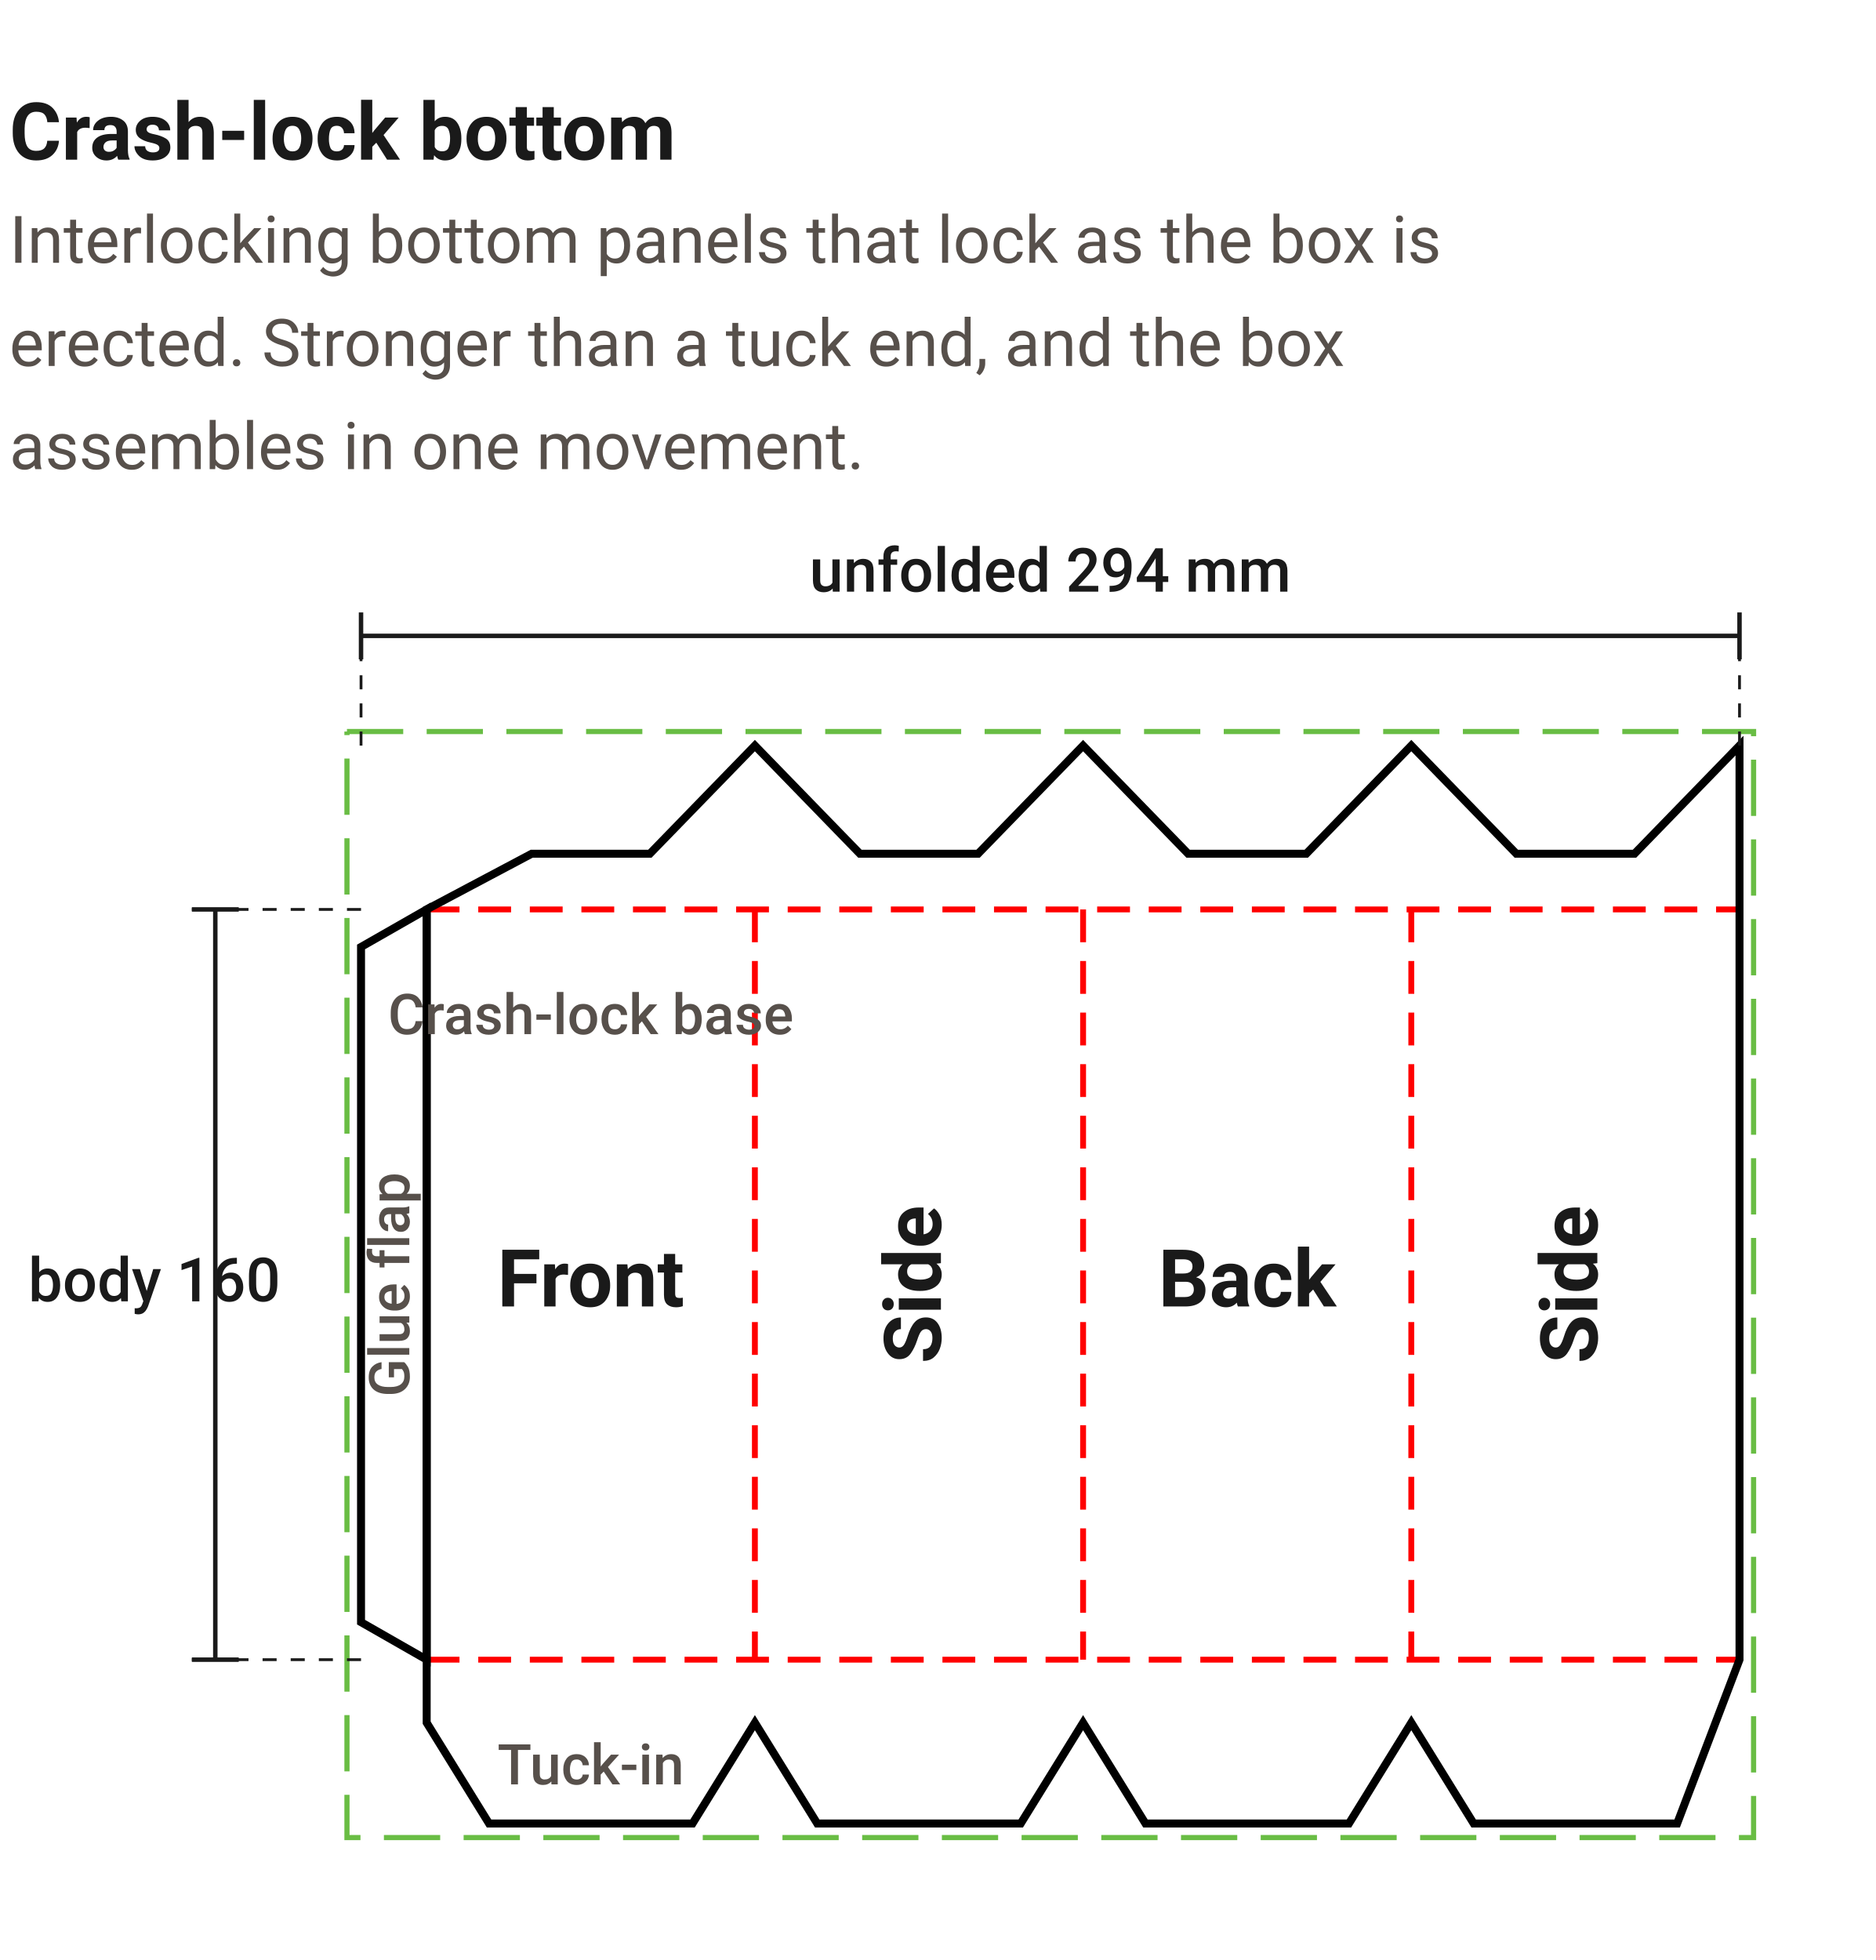
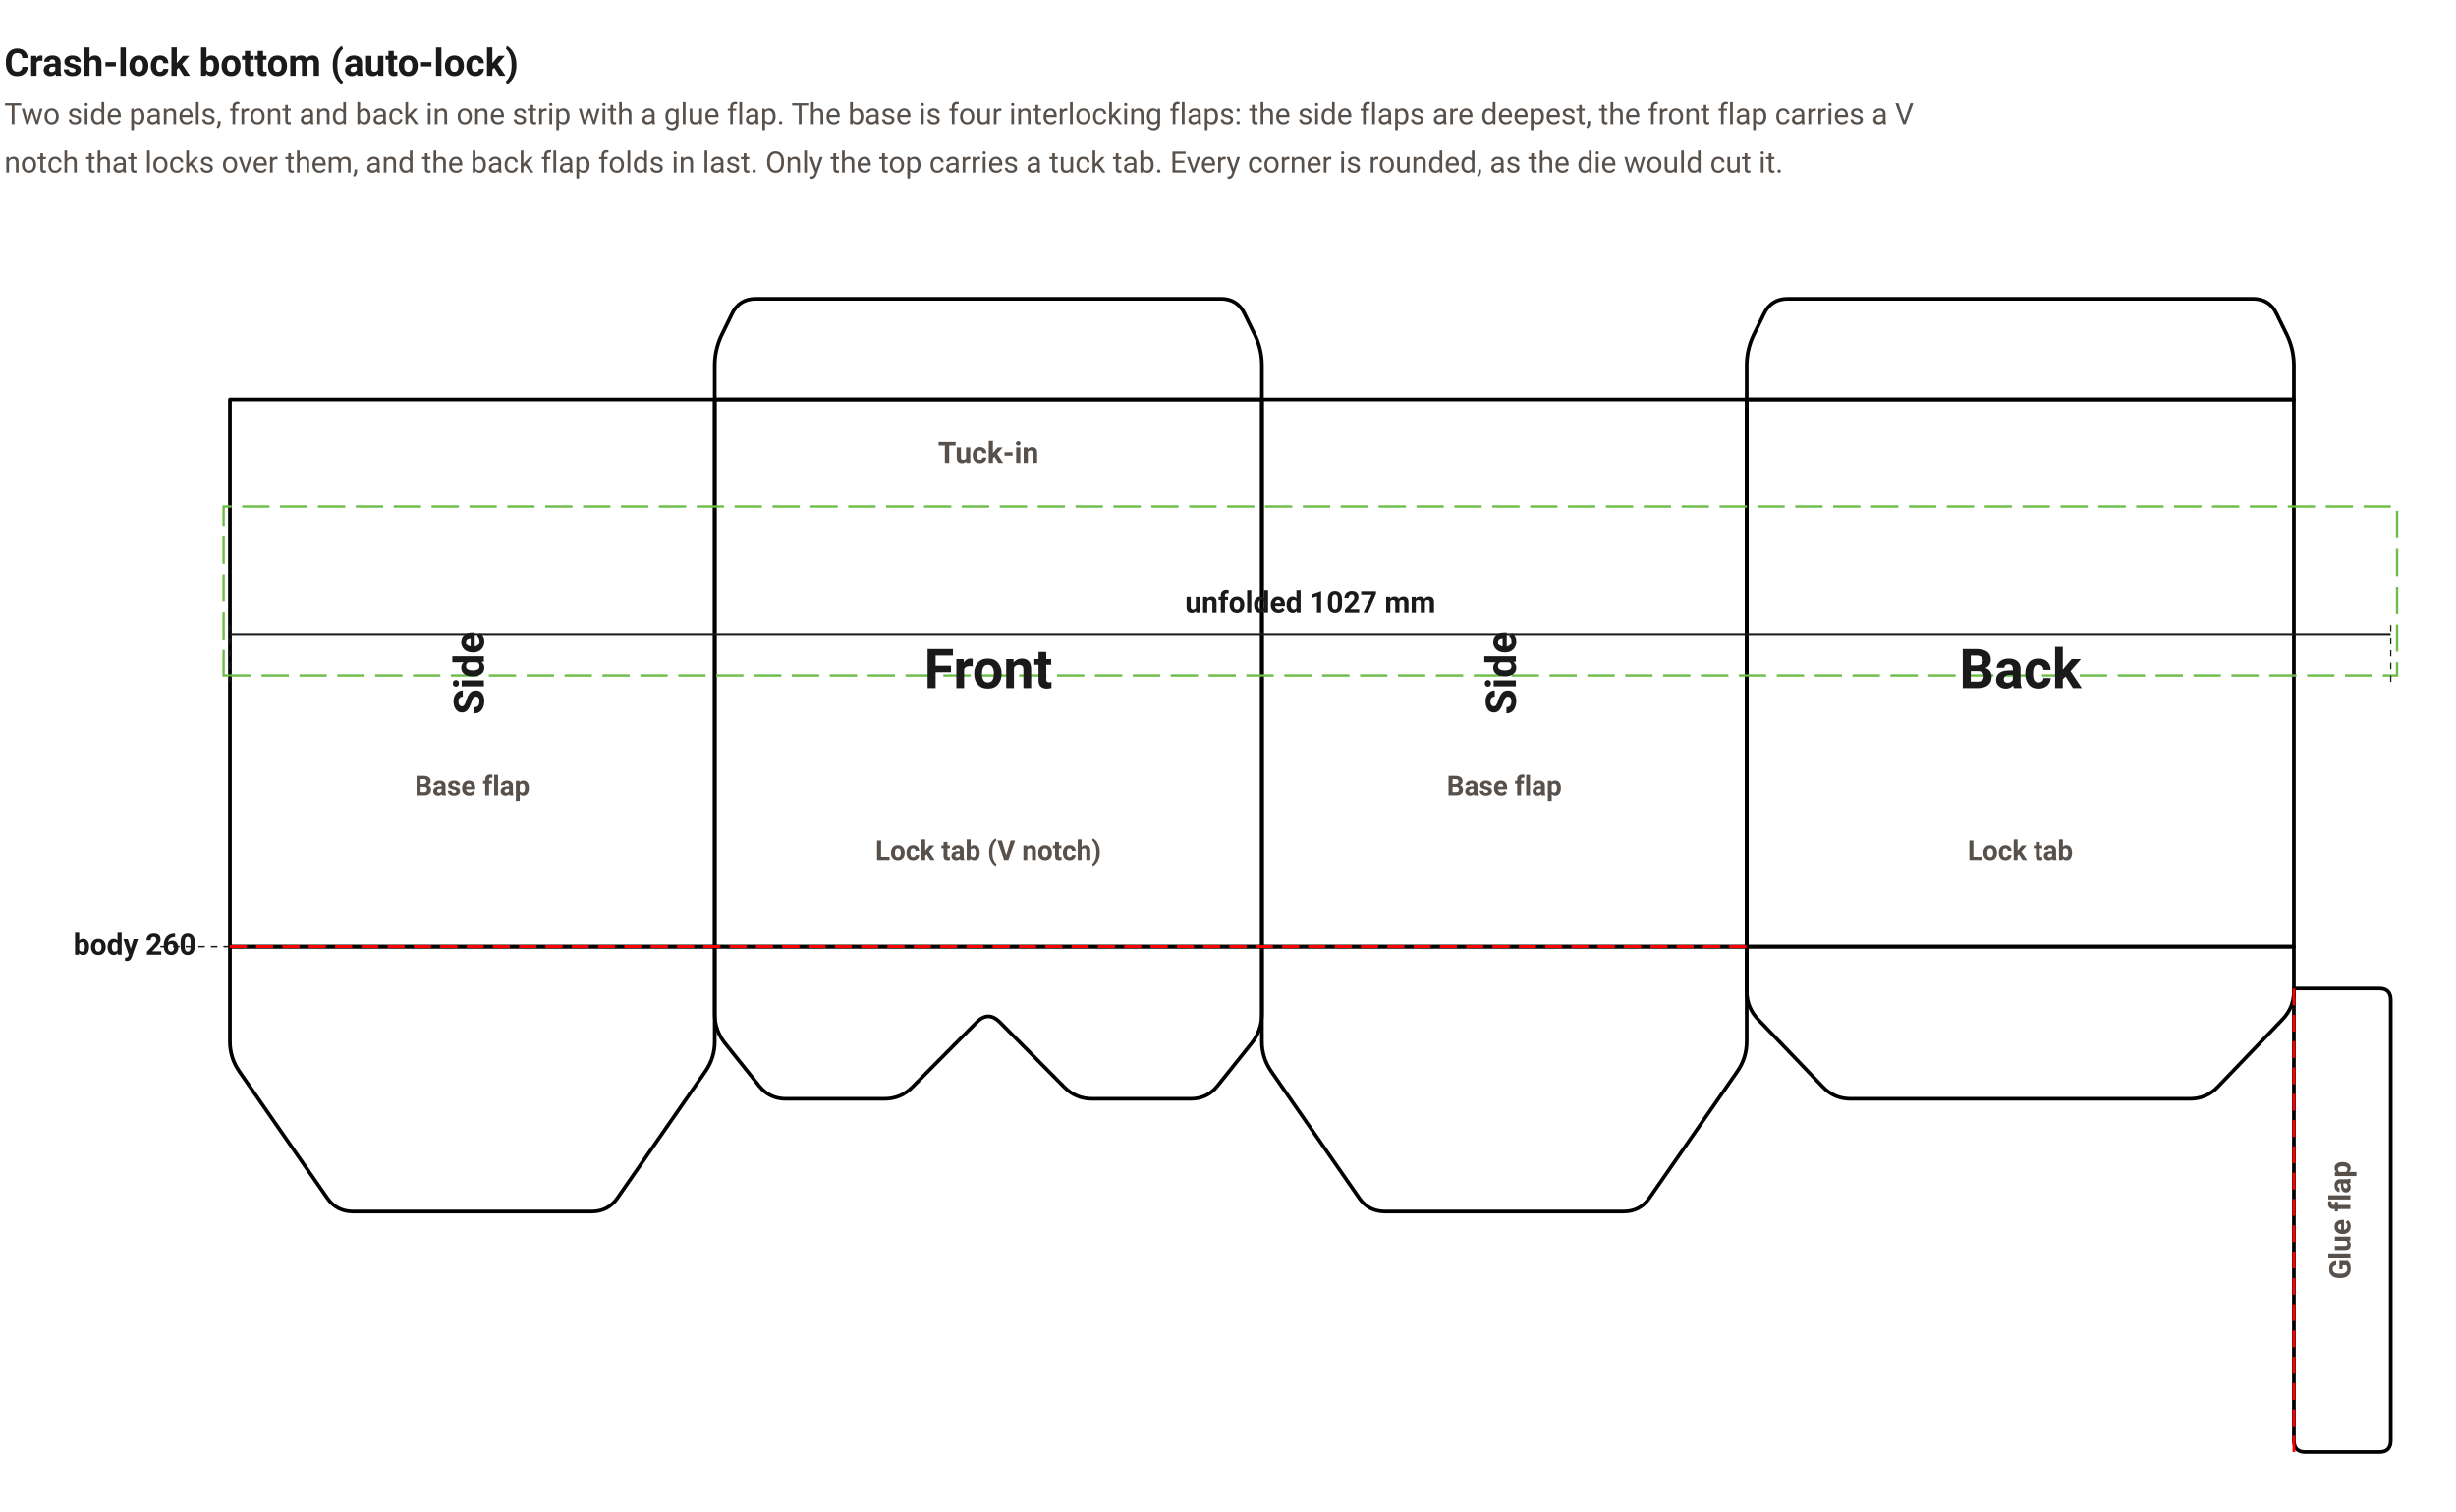
- <svg xmlns="http://www.w3.org/2000/svg" viewBox="-91.0 -149.1 400.0 417.9" width="400" height="418" role="img" aria-labelledby="tcrash-lock dcrash-lock">
+ <svg xmlns="http://www.w3.org/2000/svg" viewBox="-109.2 -189.8 1166.9 718.0" width="1167" height="718" role="img" aria-labelledby="tcrash-lock dcrash-lock">
  <g>
-     <line x1="70.00" y1="44.80" x2="70.00" y2="204.80" stroke="#FF0000" stroke-width="1.25" stroke-dasharray="7 4" />
-     <line x1="140.00" y1="44.80" x2="140.00" y2="204.80" stroke="#FF0000" stroke-width="1.25" stroke-dasharray="7 4" />
-     <line x1="210.00" y1="44.80" x2="210.00" y2="204.80" stroke="#FF0000" stroke-width="1.25" stroke-dasharray="7 4" />
-     <line x1="0.00" y1="44.80" x2="280.00" y2="44.80" stroke="#FF0000" stroke-width="1.25" stroke-dasharray="7 4" />
-     <line x1="0.00" y1="204.80" x2="280.00" y2="204.80" stroke="#FF0000" stroke-width="1.25" stroke-dasharray="7 4" />
-     <line x1="0.00" y1="44.80" x2="0.00" y2="204.80" stroke="#FF0000" stroke-width="1.25" stroke-dasharray="7 4" />
-     <path d="M0.00,44.80 L22.40,32.92 L47.60,32.92 L70.00,9.86 L70.00,9.86 L92.40,32.92 L117.60,32.92 L140.00,9.86 L140.00,9.86 L162.40,32.92 L187.60,32.92 L210.00,9.86 L210.00,9.86 L232.40,32.92 L257.60,32.92 L280.00,9.86 L280.00,44.80 L280.00,204.80 L266.70,239.74 L223.30,239.74 L210.00,218.24 L210.00,218.24 L196.70,239.74 L153.30,239.74 L140.00,218.24 L140.00,218.24 L126.70,239.74 L83.30,239.74 L70.00,218.24 L70.00,218.24 L56.70,239.74 L13.30,239.74 L0.00,218.24 L0.00,204.80 Z" fill="none" stroke="#000000" stroke-width="1.7" stroke-linejoin="miter" />
-     <path d="M0.00,44.80 L-14.00,52.80 L-14.00,196.80 L0.00,204.80 Z" fill="none" stroke="#000000" stroke-width="1.7" stroke-linejoin="miter" />
-     <path d="M-17.00,6.86 L283.00,6.86 L283.00,242.74 L-17.00,242.74 L-17.00,6.86" fill="none" stroke="#69BD44" stroke-width="1.1" stroke-dasharray="12 5" />
-     <text x="35.00" y="124.80" font-family="ui-sans-serif,system-ui,-apple-system,'Segoe UI',Roboto,'Helvetica Neue',Arial,sans-serif" font-size="17" font-weight="600" fill="#1A1A1A" text-anchor="middle" dominant-baseline="middle">Front</text>
-     <text x="105.00" y="124.80" transform="rotate(-90 105.00 124.80)" font-family="ui-sans-serif,system-ui,-apple-system,'Segoe UI',Roboto,'Helvetica Neue',Arial,sans-serif" font-size="17" font-weight="600" fill="#1A1A1A" text-anchor="middle" dominant-baseline="middle">Side</text>
-     <text x="175.00" y="124.80" font-family="ui-sans-serif,system-ui,-apple-system,'Segoe UI',Roboto,'Helvetica Neue',Arial,sans-serif" font-size="17" font-weight="600" fill="#1A1A1A" text-anchor="middle" dominant-baseline="middle">Back</text>
-     <text x="245.00" y="124.80" transform="rotate(-90 245.00 124.80)" font-family="ui-sans-serif,system-ui,-apple-system,'Segoe UI',Roboto,'Helvetica Neue',Arial,sans-serif" font-size="17" font-weight="600" fill="#1A1A1A" text-anchor="middle" dominant-baseline="middle">Side</text>
-     <text x="-7.00" y="124.80" transform="rotate(-90 -7.00 124.80)" font-family="ui-sans-serif,system-ui,-apple-system,'Segoe UI',Roboto,'Helvetica Neue',Arial,sans-serif" font-size="12" font-weight="500" fill="#57504B" text-anchor="middle" dominant-baseline="middle">Glue flap</text>
-     <text x="35.00" y="68.10" font-family="ui-sans-serif,system-ui,-apple-system,'Segoe UI',Roboto,'Helvetica Neue',Arial,sans-serif" font-size="12" font-weight="500" fill="#57504B" text-anchor="middle" dominant-baseline="middle">Crash-lock base</text>
-     <text x="35.00" y="228.10" font-family="ui-sans-serif,system-ui,-apple-system,'Segoe UI',Roboto,'Helvetica Neue',Arial,sans-serif" font-size="12" font-weight="500" fill="#57504B" text-anchor="middle" dominant-baseline="middle">Tuck-in</text>
-     <line x1="-14.00" y1="-13.54" x2="280.00" y2="-13.54" stroke="#1A1A1A" stroke-width="0.95" />
-     <line x1="-14.00" y1="9.86" x2="-14.00" y2="-18.54" stroke="#1A1A1A" stroke-width="0.6" stroke-dasharray="3 3" />
-     <line x1="-14.00" y1="-18.54" x2="-14.00" y2="-8.54" stroke="#1A1A1A" stroke-width="0.95" />
-     <line x1="280.00" y1="9.86" x2="280.00" y2="-18.54" stroke="#1A1A1A" stroke-width="0.6" stroke-dasharray="3 3" />
-     <line x1="280.00" y1="-18.54" x2="280.00" y2="-8.54" stroke="#1A1A1A" stroke-width="0.95" />
-     <text x="133.00" y="-26.54" font-family="ui-sans-serif,system-ui,-apple-system,'Segoe UI',Roboto,'Helvetica Neue',Arial,sans-serif" font-size="13" font-weight="500" fill="#1A1A1A" text-anchor="middle" dominant-baseline="middle">unfolded 294 mm</text>
-     <line x1="-45.08" y1="44.80" x2="-45.08" y2="204.80" stroke="#1A1A1A" stroke-width="0.95" />
-     <line x1="-14.00" y1="44.80" x2="-50.08" y2="44.80" stroke="#1A1A1A" stroke-width="0.6" stroke-dasharray="3 3" />
-     <line x1="-50.08" y1="44.80" x2="-40.08" y2="44.80" stroke="#1A1A1A" stroke-width="0.95" />
-     <line x1="-14.00" y1="204.80" x2="-50.08" y2="204.80" stroke="#1A1A1A" stroke-width="0.6" stroke-dasharray="3 3" />
-     <line x1="-50.08" y1="204.80" x2="-40.08" y2="204.80" stroke="#1A1A1A" stroke-width="0.95" />
-     <text x="-58.08" y="124.80" font-family="ui-sans-serif,system-ui,-apple-system,'Segoe UI',Roboto,'Helvetica Neue',Arial,sans-serif" font-size="13" font-weight="500" fill="#1A1A1A" text-anchor="middle" dominant-baseline="middle">body 160</text>
-     <text x="-89.0" y="-115.1" font-family="ui-sans-serif,system-ui,-apple-system,'Segoe UI',Roboto,'Helvetica Neue',Arial,sans-serif" font-size="17" font-weight="600" fill="#1A1A1A">Crash-lock bottom</text>
-     <text x="-89.0" y="-93.1" font-family="ui-sans-serif,system-ui,-apple-system,'Segoe UI',Roboto,'Helvetica Neue',Arial,sans-serif" font-size="14" fill="#57504B">Interlocking bottom panels that lock as the box is</text>
-     <text x="-89.0" y="-71.1" font-family="ui-sans-serif,system-ui,-apple-system,'Segoe UI',Roboto,'Helvetica Neue',Arial,sans-serif" font-size="14" fill="#57504B">erected. Stronger than a tuck end, and the box</text>
-     <text x="-89.0" y="-49.1" font-family="ui-sans-serif,system-ui,-apple-system,'Segoe UI',Roboto,'Helvetica Neue',Arial,sans-serif" font-size="14" fill="#57504B">assembles in one movement.</text>
+     <path d="M0.00,0.00 L230.36,0.00 L230.36,260.00 L0.00,260.00 L0.00,0.00 Z" fill="none" stroke="#000000" stroke-width="1.75" stroke-linejoin="round" />
+     <path d="M490.36,0.00 L720.72,0.00 L720.72,260.00 L490.36,260.00 L490.36,0.00 Z" fill="none" stroke="#000000" stroke-width="1.75" stroke-linejoin="round" />
+     <path d="M230.36,0.00 L490.36,0.00 L490.36,260.00 L230.36,260.00 L230.36,0.00 Z" fill="none" stroke="#000000" stroke-width="1.75" stroke-linejoin="round" />
+     <path d="M230.36,0.00 L230.36,-16.12 Q230.36,-23.92 233.79,-30.93 L238.63,-40.83 Q242.06,-47.84 249.86,-47.84 L470.86,-47.84 Q478.66,-47.84 482.09,-40.83 L486.93,-30.93 Q490.36,-23.92 490.36,-16.12 L490.36,0.00 Z" fill="none" stroke="#000000" stroke-width="1.75" stroke-linejoin="round" />
+     <path d="M230.36,260.00 L230.36,291.95 Q230.36,299.75 235.23,305.85 L251.49,326.19 Q256.36,332.28 264.16,332.28 L310.96,332.28 Q318.76,332.28 324.25,326.74 L354.87,295.89 Q360.36,290.36 365.85,295.89 L396.47,326.74 Q401.96,332.28 409.76,332.28 L456.56,332.28 Q464.36,332.28 469.23,326.19 L485.49,305.85 Q490.36,299.75 490.36,291.95 L490.36,260.00 Z" fill="none" stroke="#000000" stroke-width="1.75" stroke-linejoin="round" />
+     <path d="M720.72,0.00 L980.72,0.00 L980.72,260.00 L720.72,260.00 L720.72,0.00 Z" fill="none" stroke="#000000" stroke-width="1.75" stroke-linejoin="round" />
+     <path d="M720.72,0.00 L720.72,-16.12 Q720.72,-23.92 724.15,-30.93 L728.99,-40.83 Q732.42,-47.84 740.22,-47.84 L961.22,-47.84 Q969.02,-47.84 972.45,-40.83 L977.29,-30.93 Q980.72,-23.92 980.72,-16.12 L980.72,0.00 Z" fill="none" stroke="#000000" stroke-width="1.75" stroke-linejoin="round" />
+     <path d="M720.72,260.00 L720.72,281.11 Q720.72,288.91 726.12,294.54 L756.92,326.65 Q762.32,332.28 770.12,332.28 L931.32,332.28 Q939.12,332.28 944.52,326.65 L975.32,294.54 Q980.72,288.91 980.72,281.11 L980.72,260.00 Z" fill="none" stroke="#000000" stroke-width="1.75" stroke-linejoin="round" />
+     <path d="M0.00,260.00 L0.00,305.05 Q0.00,312.85 4.45,319.26 L46.23,379.43 Q50.68,385.84 58.48,385.84 L171.88,385.84 Q179.68,385.84 184.13,379.43 L225.91,319.26 Q230.36,312.85 230.36,305.05 L230.36,260.00 Z" fill="none" stroke="#000000" stroke-width="1.75" stroke-linejoin="round" />
+     <path d="M490.36,260.00 L490.36,305.05 Q490.36,312.85 494.81,319.26 L536.59,379.43 Q541.04,385.84 548.84,385.84 L662.24,385.84 Q670.04,385.84 674.49,379.43 L716.27,319.26 Q720.72,312.85 720.72,305.05 L720.72,260.00 Z" fill="none" stroke="#000000" stroke-width="1.75" stroke-linejoin="round" />
+     <path d="M980.72,279.89 L1021.28,279.89 Q1026.74,279.89 1026.74,285.35 L1026.74,494.65 Q1026.74,500.11 1021.28,500.11 L986.18,500.11 Q980.72,500.11 980.72,494.65 L980.72,279.89 Z" fill="none" stroke="#000000" stroke-width="1.75" stroke-linejoin="round" />
+     <line x1="230.36" y1="260.00" x2="230.36" y2="260.00" stroke="#FF0000" stroke-width="1.3" stroke-dasharray="8 4.5" />
+     <line x1="490.36" y1="260.00" x2="490.36" y2="260.00" stroke="#FF0000" stroke-width="1.3" stroke-dasharray="8 4.5" />
+     <line x1="720.72" y1="260.00" x2="720.72" y2="260.00" stroke="#FF0000" stroke-width="1.3" stroke-dasharray="8 4.5" />
+     <line x1="0.00" y1="260.00" x2="720.72" y2="260.00" stroke="#FF0000" stroke-width="1.3" stroke-dasharray="8 4.5" />
+     <line x1="0.00" y1="260.00" x2="720.72" y2="260.00" stroke="#FF0000" stroke-width="1.3" stroke-dasharray="8 4.5" />
+     <line x1="980.72" y1="279.89" x2="980.72" y2="500.11" stroke="#FF0000" stroke-width="1.3" stroke-dasharray="8 4.5" />
+     <path d="M-3.00,131.16 L1029.74,131.16 L1029.74,50.84 L-3.00,50.84 Z" fill="none" stroke="#69BD44" stroke-width="1.1" stroke-dasharray="13 5" />
+     <text x="360.36" y="130.00" font-family="ui-sans-serif,system-ui,-apple-system,'Segoe UI',Roboto,'Helvetica Neue',Arial,sans-serif" font-size="26" font-weight="600" fill="#1A1A1A" text-anchor="middle" dominant-baseline="middle">Front</text>
+     <text x="115.18" y="130.00" transform="rotate(-90 115.18 130.00)" font-family="ui-sans-serif,system-ui,-apple-system,'Segoe UI',Roboto,'Helvetica Neue',Arial,sans-serif" font-size="20" font-weight="600" fill="#1A1A1A" text-anchor="middle" dominant-baseline="middle">Side</text>
+     <text x="605.54" y="130.00" transform="rotate(-90 605.54 130.00)" font-family="ui-sans-serif,system-ui,-apple-system,'Segoe UI',Roboto,'Helvetica Neue',Arial,sans-serif" font-size="20" font-weight="600" fill="#1A1A1A" text-anchor="middle" dominant-baseline="middle">Side</text>
+     <text x="850.72" y="130.00" font-family="ui-sans-serif,system-ui,-apple-system,'Segoe UI',Roboto,'Helvetica Neue',Arial,sans-serif" font-size="26" font-weight="600" fill="#1A1A1A" text-anchor="middle" dominant-baseline="middle">Back</text>
+     <text x="1003.73" y="390.00" transform="rotate(-90 1003.73 390.00)" font-family="ui-sans-serif,system-ui,-apple-system,'Segoe UI',Roboto,'Helvetica Neue',Arial,sans-serif" font-size="14" font-weight="600" fill="#57504B" text-anchor="middle" dominant-baseline="middle">Glue flap</text>
+     <text x="360.36" y="26.31" font-family="ui-sans-serif,system-ui,-apple-system,'Segoe UI',Roboto,'Helvetica Neue',Arial,sans-serif" font-size="14" font-weight="600" fill="#57504B" text-anchor="middle" dominant-baseline="middle">Tuck-in</text>
+     <text x="360.36" y="215.19" font-family="ui-sans-serif,system-ui,-apple-system,'Segoe UI',Roboto,'Helvetica Neue',Arial,sans-serif" font-size="13" font-weight="600" fill="#57504B" text-anchor="middle" dominant-baseline="middle">Lock tab (V notch)</text>
+     <text x="850.72" y="215.19" font-family="ui-sans-serif,system-ui,-apple-system,'Segoe UI',Roboto,'Helvetica Neue',Arial,sans-serif" font-size="13" font-weight="600" fill="#57504B" text-anchor="middle" dominant-baseline="middle">Lock tab</text>
+     <text x="115.18" y="184.50" font-family="ui-sans-serif,system-ui,-apple-system,'Segoe UI',Roboto,'Helvetica Neue',Arial,sans-serif" font-size="13" font-weight="600" fill="#57504B" text-anchor="middle" dominant-baseline="middle">Base flap</text>
+     <text x="605.54" y="184.50" font-family="ui-sans-serif,system-ui,-apple-system,'Segoe UI',Roboto,'Helvetica Neue',Arial,sans-serif" font-size="13" font-weight="600" fill="#57504B" text-anchor="middle" dominant-baseline="middle">Base flap</text>
+     <line x1="0.00" y1="111.48" x2="1026.74" y2="111.48" stroke="#1A1A1A" stroke-width="0.95" />
+     <line x1="0.00" y1="134.16" x2="0.00" y2="106.48" stroke="#1A1A1A" stroke-width="0.6" stroke-dasharray="3 3" />
+     <line x1="1026.74" y1="134.16" x2="1026.74" y2="106.48" stroke="#1A1A1A" stroke-width="0.6" stroke-dasharray="3 3" />
+     <text x="513.37" y="97.48" font-family="ui-sans-serif,system-ui,-apple-system,'Segoe UI',Roboto,'Helvetica Neue',Arial,sans-serif" font-size="14" font-weight="600" fill="#1A1A1A" text-anchor="middle" dominant-baseline="middle">unfolded 1027 mm</text>
+     <line x1="-31.20" y1="260.00" x2="-31.20" y2="260.00" stroke="#1A1A1A" stroke-width="0.95" />
+     <line x1="0.00" y1="260.00" x2="-36.20" y2="260.00" stroke="#1A1A1A" stroke-width="0.6" stroke-dasharray="3 3" />
+     <line x1="0.00" y1="260.00" x2="-36.20" y2="260.00" stroke="#1A1A1A" stroke-width="0.6" stroke-dasharray="3 3" />
+     <text x="-45.20" y="260.00" font-family="ui-sans-serif,system-ui,-apple-system,'Segoe UI',Roboto,'Helvetica Neue',Arial,sans-serif" font-size="14" font-weight="600" fill="#1A1A1A" text-anchor="middle" dominant-baseline="middle">body 260</text>
+     <text x="-107.2" y="-153.8" font-family="ui-sans-serif,system-ui,-apple-system,'Segoe UI',Roboto,'Helvetica Neue',Arial,sans-serif" font-size="18" font-weight="700" fill="#1A1A1A">Crash-lock bottom (auto-lock)</text>
+     <text x="-107.2" y="-130.8" font-family="ui-sans-serif,system-ui,-apple-system,'Segoe UI',Roboto,'Helvetica Neue',Arial,sans-serif" font-size="14" fill="#57504B">Two side panels, front and back in one strip with a glue flap. The base is four interlocking flaps: the side flaps are deepest, the front flap carries a V</text>
+     <text x="-107.2" y="-107.8" font-family="ui-sans-serif,system-ui,-apple-system,'Segoe UI',Roboto,'Helvetica Neue',Arial,sans-serif" font-size="14" fill="#57504B">notch that locks over them, and the back flap folds in last. Only the top carries a tuck tab. Every corner is rounded, as the die would cut it.</text>
  </g>
</svg>
